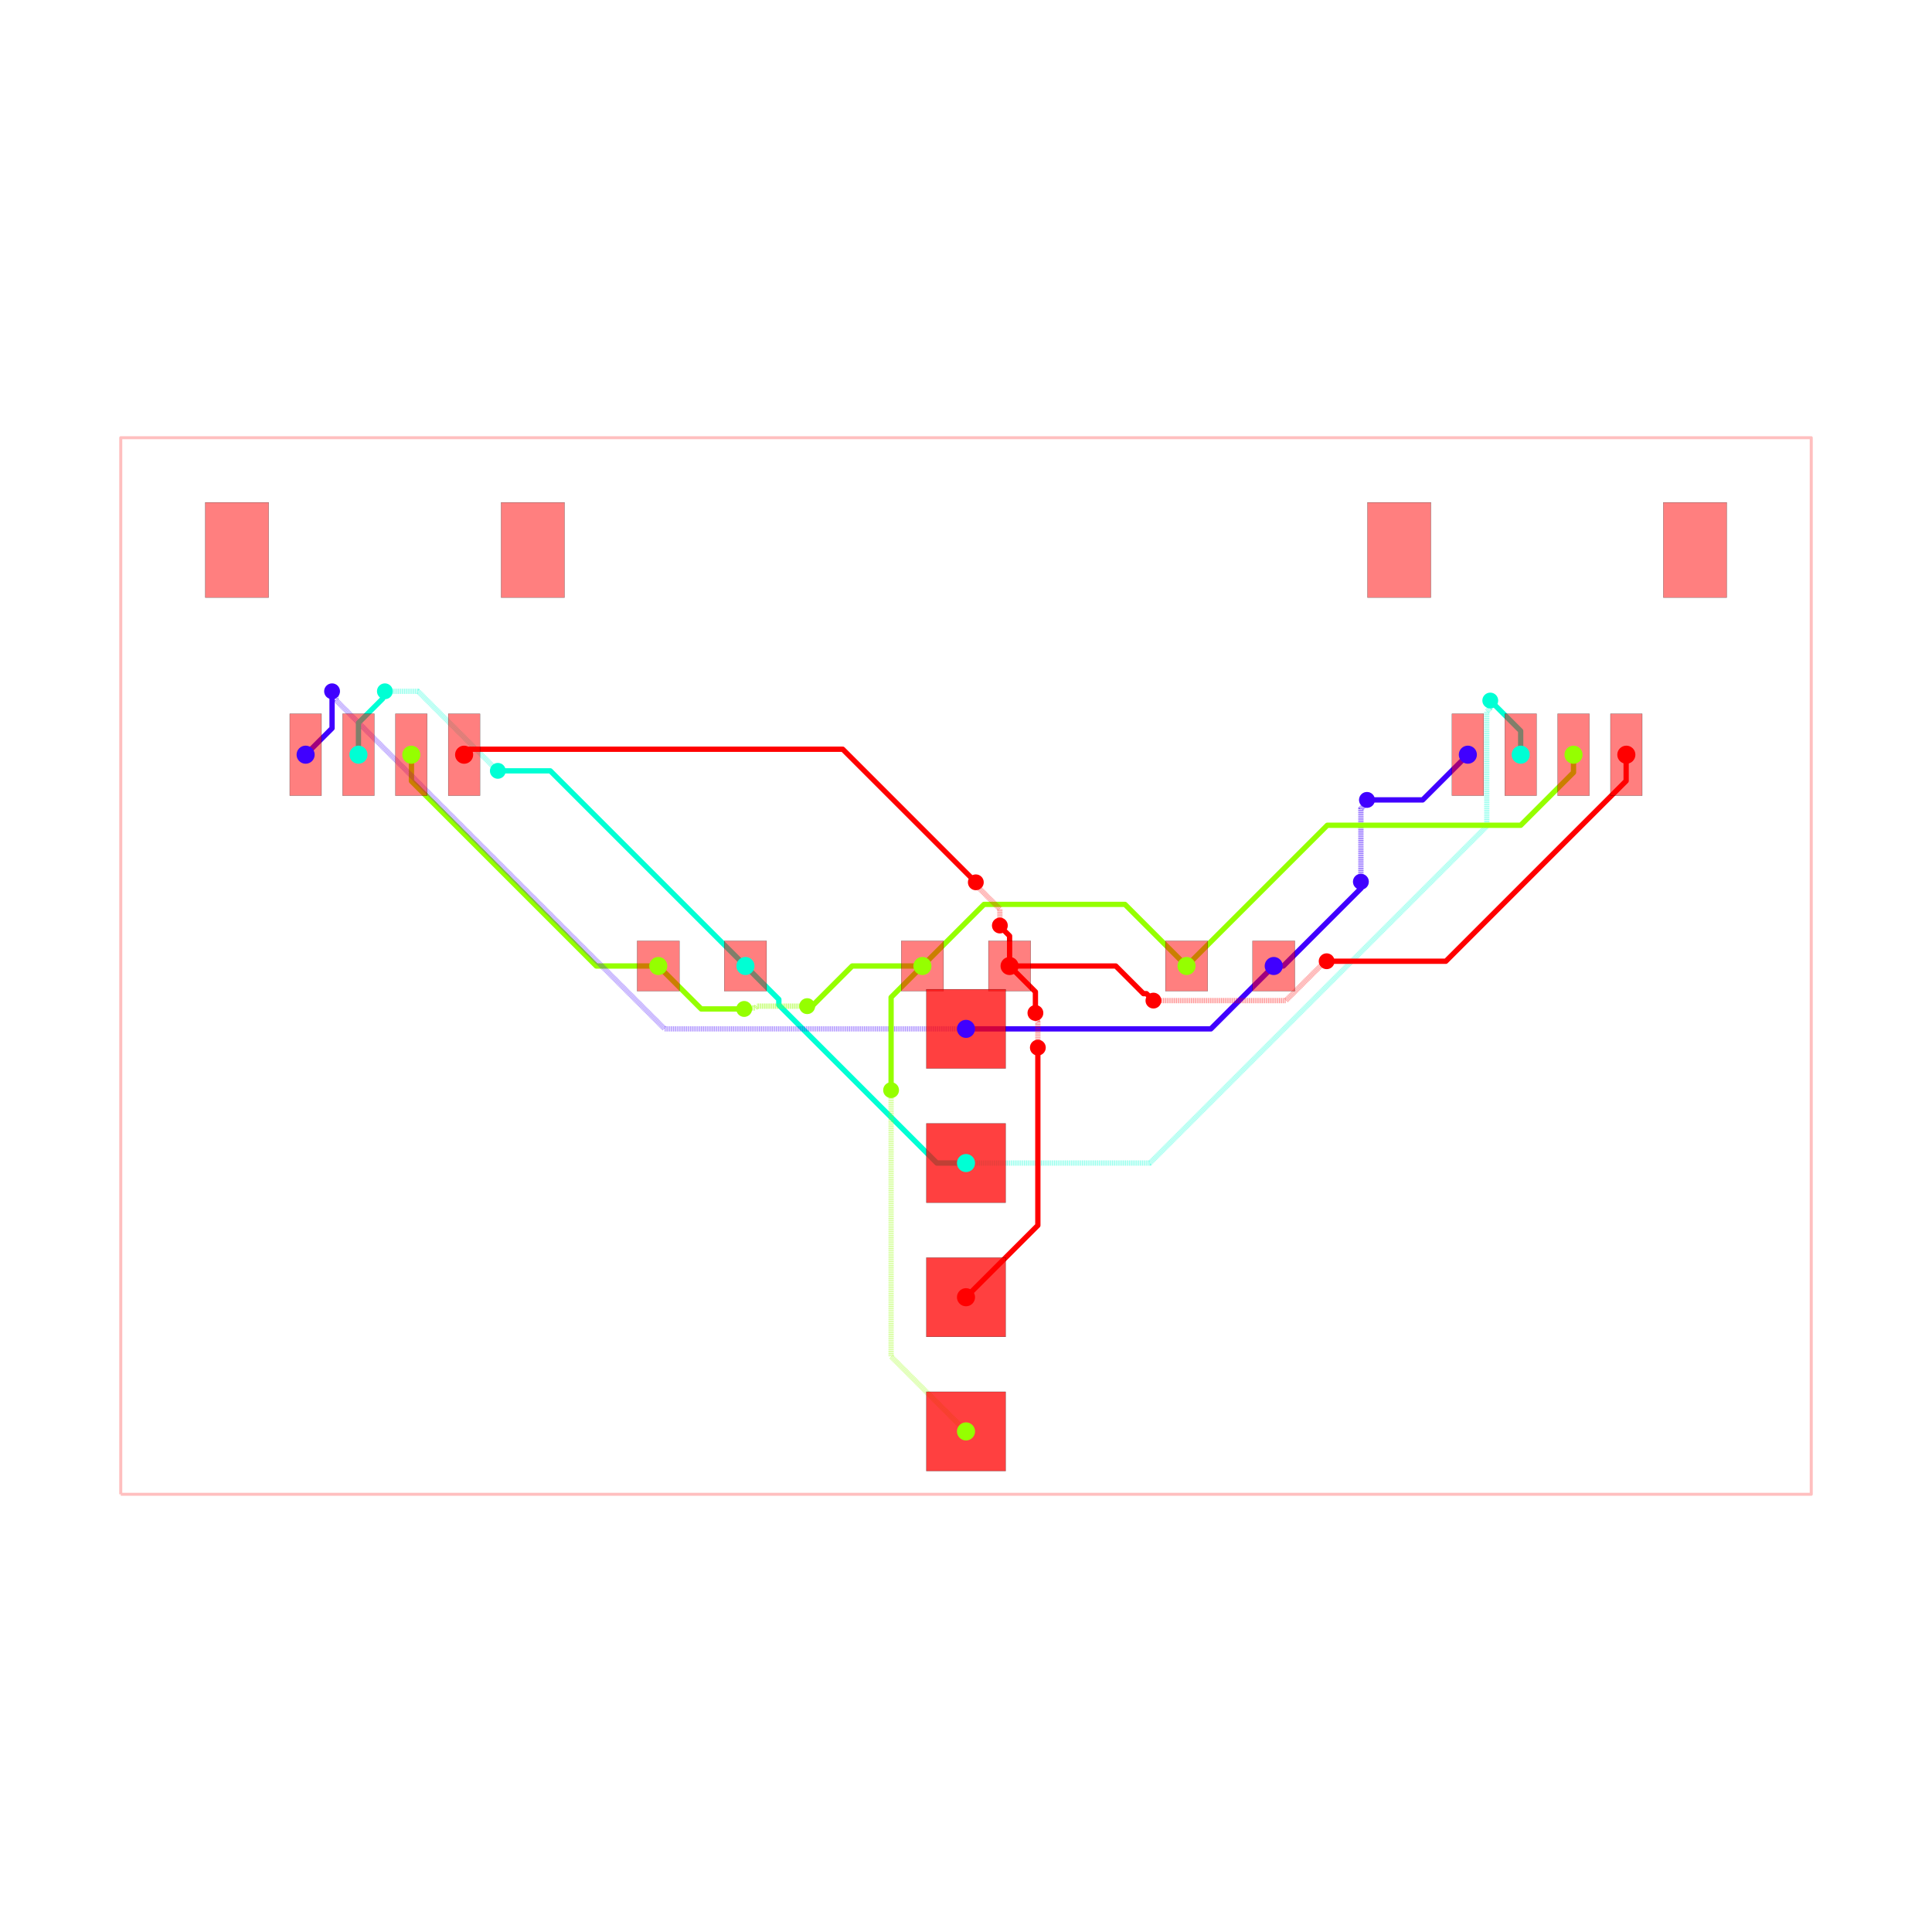
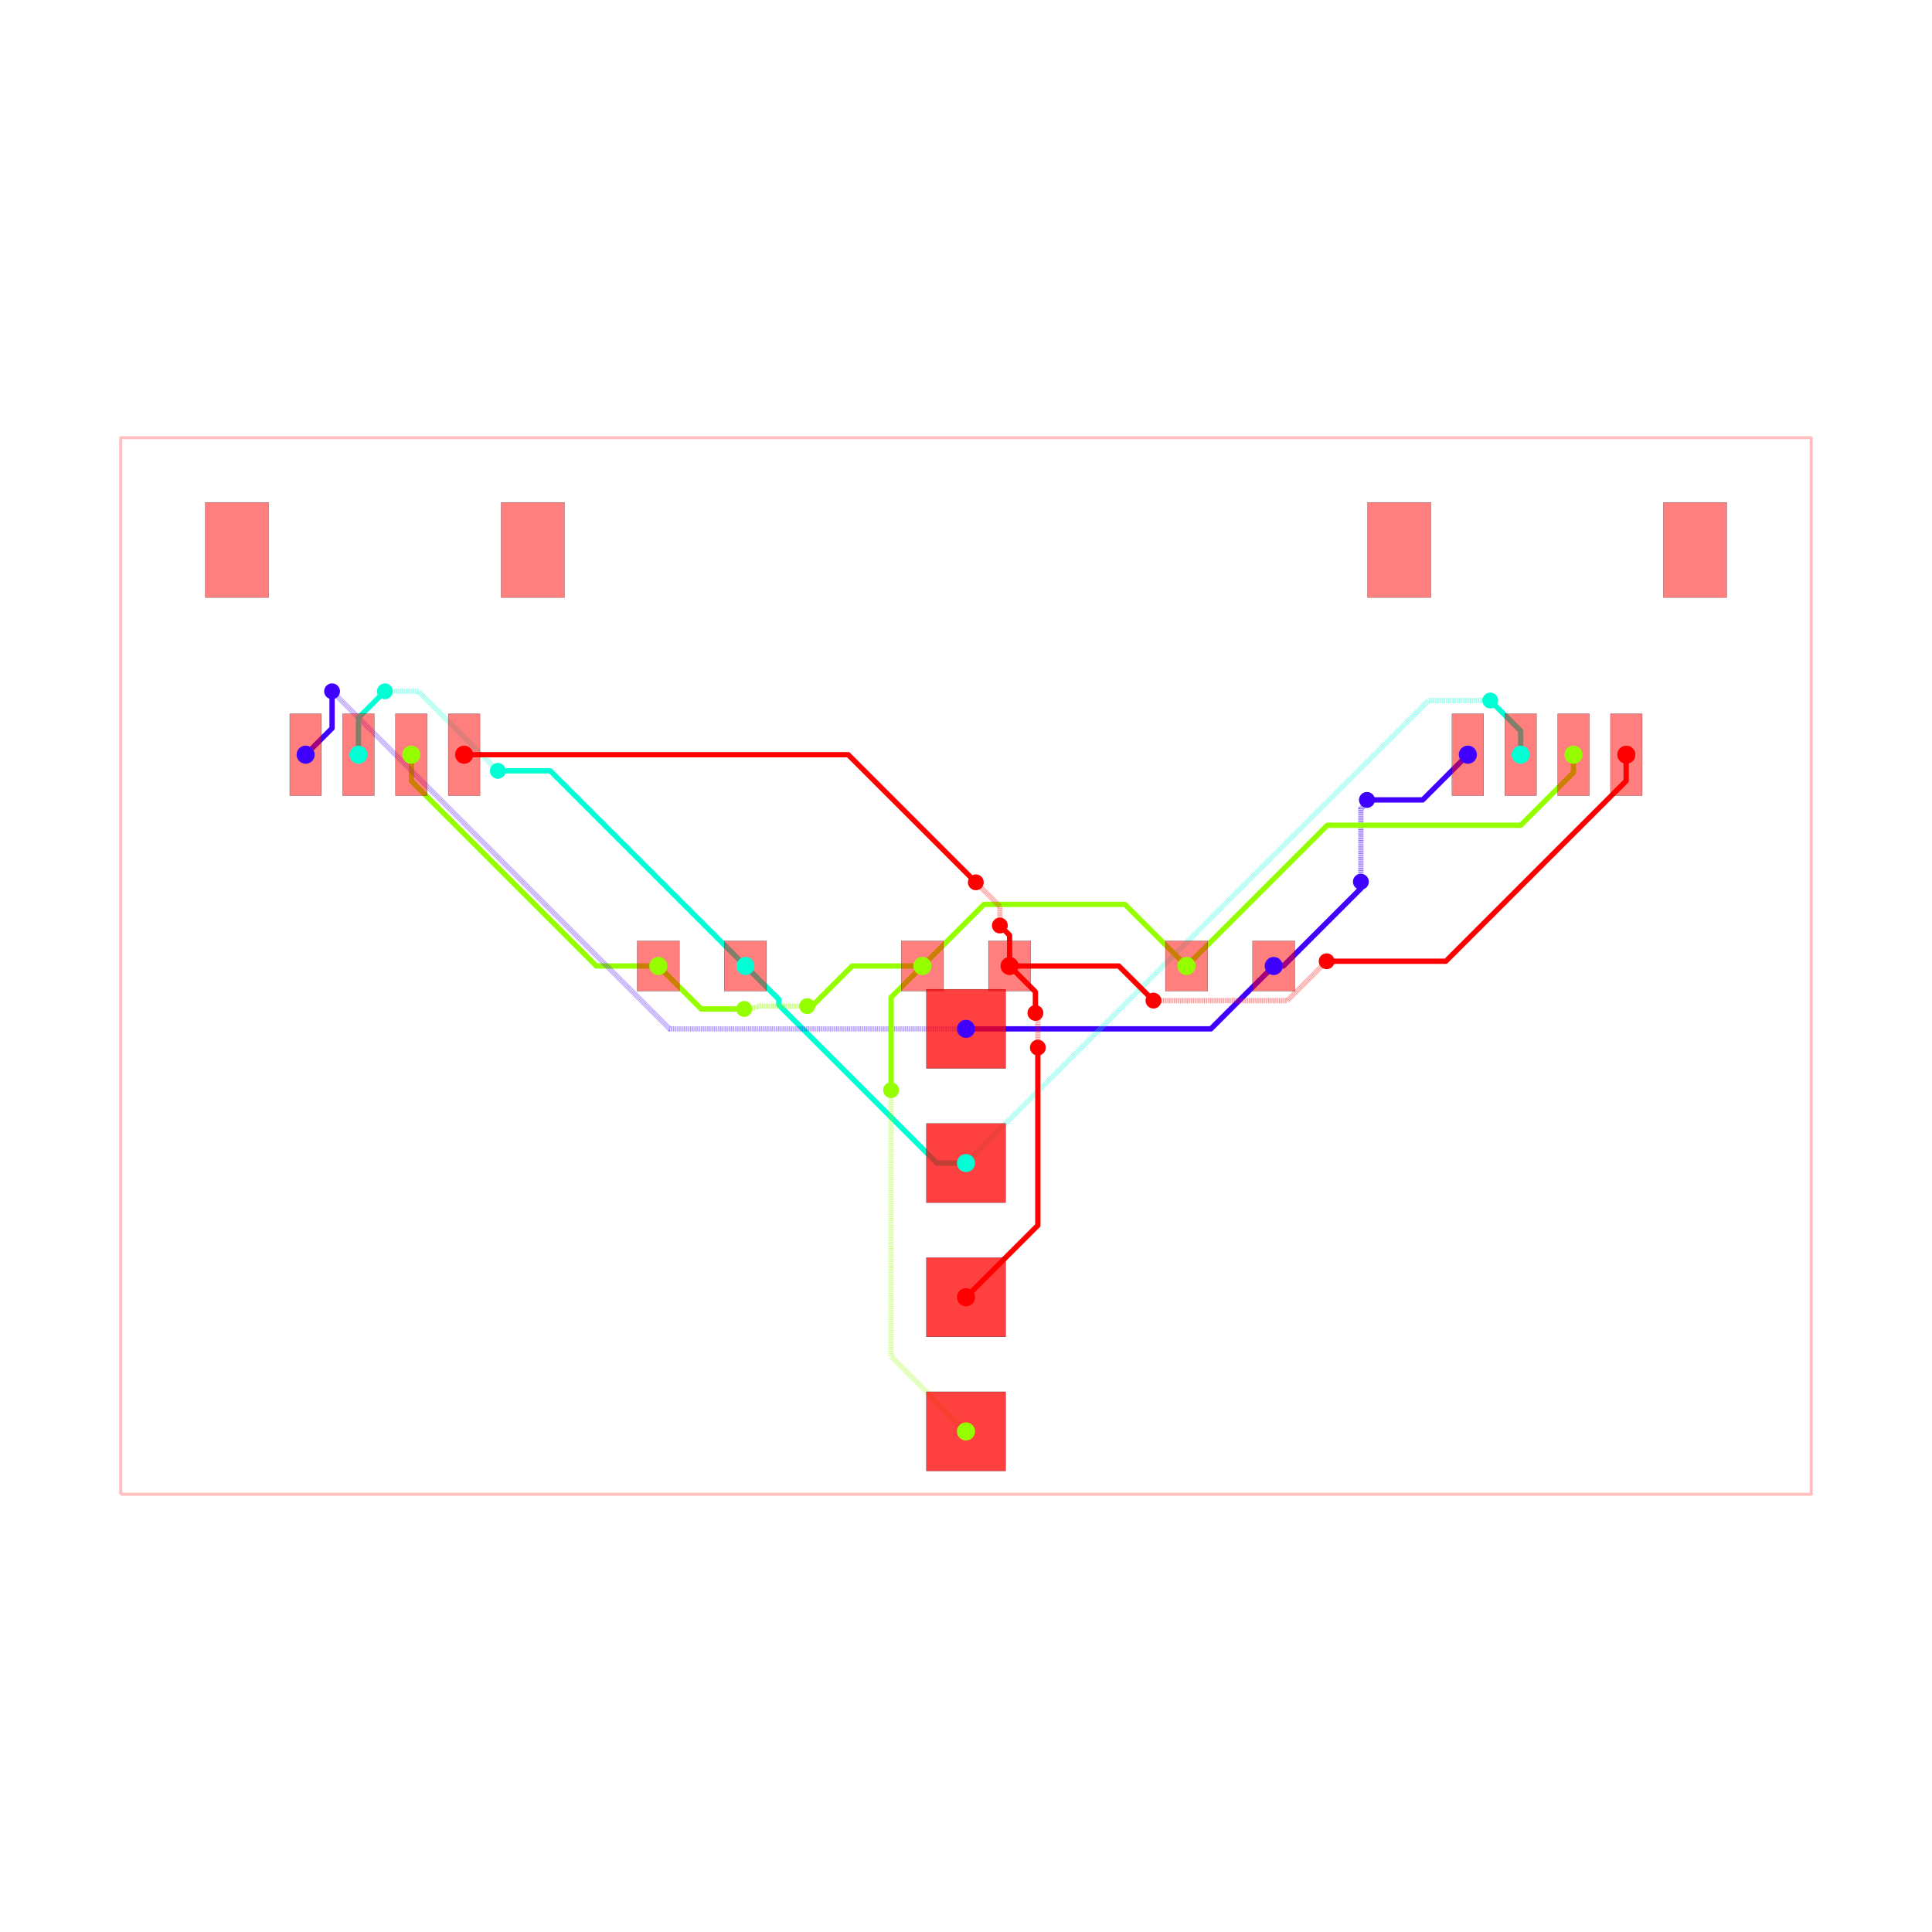
<svg xmlns="http://www.w3.org/2000/svg" width="640" height="640" viewBox="0 0 640 640">
  <rect width="100%" height="100%" fill="white" />
  <g>
    <polyline data-points="-16,-10 16,-10 16,10 -16,10 -16,-10" data-type="line" data-label="" points="40,495 600,495 600,145 40,145 40,495" fill="none" stroke="rgba(255,0,0,0.25)" stroke-linejoin="round" stroke-width="1px" />
  </g>
  <g>
    <polyline data-points="5.825,0 6.0069552601176985,0 7.4766692664983445,1.469714006380646 7.4766692664983445,1.593330733501655 7.475,1.595" data-type="line" data-label="source_net_3" points="421.938,320 425.122,320 450.842,294.28 450.842,292.117 450.812,292.087" fill="none" stroke="rgba(64,0,255,0.25)" stroke-linejoin="round" stroke-width="1.75" />
  </g>
  <g>
    <polyline data-points="7.475,1.595 7.475,2.976038519849981 7.558138747543512,3.059177267393493 7.558138747543512,3.1121387475435123 7.59,3.144" data-type="line" data-label="source_net_3" points="450.812,292.087 450.812,267.919 452.267,266.464 452.267,265.538 452.825,264.98" fill="none" stroke="rgba(64,0,255,0.25)" stroke-linejoin="round" stroke-width="1.75" stroke-dasharray="0.2 0.2" />
  </g>
  <g>
    <polyline data-points="7.59,3.144 8.644,3.144 9.5,4" data-type="line" data-label="source_net_3" points="452.825,264.98 471.27,264.98 486.25,250" fill="none" stroke="rgba(64,0,255,0.25)" stroke-linejoin="round" stroke-width="1.75" />
  </g>
  <g>
    <polyline data-points="2.3329521523757077e-16,-1.19 4.635,-1.19 5.825,0" data-type="line" data-label="source_net_3" points="320,340.825 401.113,340.825 421.938,320" fill="none" stroke="rgba(64,0,255,0.25)" stroke-linejoin="round" stroke-width="1.75" />
  </g>
  <g>
    <polyline data-points="7.776507174585693e-17,-3.73 -0.5508980305062403,-3.73 -3.54308817221251,-0.73780985829373 -3.54308817221251,-0.6319118277874898 -4.175,0" data-type="line" data-label="source_net_2" points="320,385.275 310.359,385.275 257.996,332.912 257.996,331.058 246.938,320" fill="none" stroke="rgba(0,255,213,0.25)" stroke-linejoin="round" stroke-width="1.75" />
  </g>
  <g>
    <polyline data-points="-0.825,0 -2.1539388288377914,0 -2.9599694144188957,-0.8060305855811042 -3.006,-0.76" data-type="line" data-label="source_net_1" points="305.562,320 282.306,320 268.201,334.106 267.395,333.3" fill="none" stroke="rgba(149,255,0,0.25)" stroke-linejoin="round" stroke-width="1.75" />
  </g>
  <g>
    <polyline data-points="-3.006,-0.76 -3.9555591559576024,-0.76 -3.990544188698359,-0.7949850327407568 -4.1809850327407565,-0.7949850327407568 -4.199,-0.813" data-type="line" data-label="source_net_1" points="267.395,333.3 250.778,333.3 250.165,333.912 246.833,333.912 246.517,334.228" fill="none" stroke="rgba(149,255,0,0.25)" stroke-linejoin="round" stroke-width="1.75" stroke-dasharray="0.2 0.2" />
  </g>
  <g>
    <polyline data-points="-4.199,-0.813 -5.0120000000000005,-0.813 -5.825,0" data-type="line" data-label="source_net_1" points="246.517,334.228 232.29,334.228 218.062,320" fill="none" stroke="rgba(149,255,0,0.25)" stroke-linejoin="round" stroke-width="1.75" />
  </g>
  <g>
    <polyline data-points="-5.825,0 -6.997371311589426,0 -10.497787727869767,3.5004164162803413 -10.497787727869767,3.996787727869767 -10.5,3.999" data-type="line" data-label="source_net_1" points="218.062,320 197.546,320 136.289,258.743 136.289,250.056 136.25,250.017" fill="none" stroke="rgba(149,255,0,0.25)" stroke-linejoin="round" stroke-width="1.75" />
  </g>
  <g>
    <polyline data-points="5.825,0 6.0069552601176985,0 7.4766692664983445,1.469714006380646 7.4766692664983445,1.593330733501655 7.475,1.595" data-type="line" data-label="source_net_3" points="421.938,320 425.122,320 450.842,294.28 450.842,292.117 450.812,292.087" fill="none" stroke="hsl(255, 100%, 50%)" stroke-linejoin="round" stroke-width="1.75" />
  </g>
  <g>
    <polyline data-points="7.475,1.595 7.475,2.976038519849981 7.558138747543512,3.059177267393493 7.558138747543512,3.1121387475435123 7.59,3.144" data-type="line" data-label="source_net_3" points="450.812,292.087 450.812,267.919 452.267,266.464 452.267,265.538 452.825,264.98" fill="none" stroke="rgba(64,0,255,0.5)" stroke-linejoin="round" stroke-width="1.75" stroke-dasharray="0.2 0.2" />
  </g>
  <g>
    <polyline data-points="7.59,3.144 8.644,3.144 9.5,4" data-type="line" data-label="source_net_3" points="452.825,264.98 471.27,264.98 486.25,250" fill="none" stroke="hsl(255, 100%, 50%)" stroke-linejoin="round" stroke-width="1.75" />
  </g>
  <g>
    <polyline data-points="2.3329521523757077e-16,-1.19 4.635,-1.19 5.825,0" data-type="line" data-label="source_net_3" points="320,340.825 401.113,340.825 421.938,320" fill="none" stroke="hsl(255, 100%, 50%)" stroke-linejoin="round" stroke-width="1.75" />
  </g>
  <g>
    <polyline data-points="7.776507174585693e-17,-3.73 -0.5508980305062403,-3.73 -3.54308817221251,-0.73780985829373 -3.54308817221251,-0.6319118277874898 -4.175,0" data-type="line" data-label="source_net_2" points="320,385.275 310.359,385.275 257.996,332.912 257.996,331.058 246.938,320" fill="none" stroke="hsl(170, 100%, 50%)" stroke-linejoin="round" stroke-width="1.75" />
  </g>
  <g>
    <polyline data-points="-0.825,0 -2.1539388288377914,0 -2.9599694144188957,-0.8060305855811042 -3.006,-0.76" data-type="line" data-label="source_net_1" points="305.562,320 282.306,320 268.201,334.106 267.395,333.3" fill="none" stroke="hsl(85, 100%, 50%)" stroke-linejoin="round" stroke-width="1.75" />
  </g>
  <g>
    <polyline data-points="-3.006,-0.76 -3.9555591559576024,-0.76 -3.990544188698359,-0.7949850327407568 -4.1809850327407565,-0.7949850327407568 -4.199,-0.813" data-type="line" data-label="source_net_1" points="267.395,333.3 250.778,333.3 250.165,333.912 246.833,333.912 246.517,334.228" fill="none" stroke="rgba(149,255,0,0.5)" stroke-linejoin="round" stroke-width="1.75" stroke-dasharray="0.2 0.2" />
  </g>
  <g>
    <polyline data-points="-4.199,-0.813 -5.0120000000000005,-0.813 -5.825,0" data-type="line" data-label="source_net_1" points="246.517,334.228 232.29,334.228 218.062,320" fill="none" stroke="hsl(85, 100%, 50%)" stroke-linejoin="round" stroke-width="1.75" />
  </g>
  <g>
    <polyline data-points="-5.825,0 -6.997371311589426,0 -10.497787727869767,3.5004164162803413 -10.497787727869767,3.996787727869767 -10.5,3.999" data-type="line" data-label="source_net_1" points="218.062,320 197.546,320 136.289,258.743 136.289,250.056 136.25,250.017" fill="none" stroke="hsl(85, 100%, 50%)" stroke-linejoin="round" stroke-width="1.75" />
  </g>
  <g>
-     <polyline data-points="2.3329521523757077e-16,-1.19 -5.704292083122942,-1.19 -11.923726882562022,5.0294347994390805 -11.923726882562022,5.123726882562022 -12,5.2" data-type="line" data-label="source_net_3" points="320,340.825 220.175,340.825 111.335,231.985 111.335,230.335 110,229" fill="none" stroke="rgba(64,0,255,0.5)" stroke-linejoin="round" stroke-width="1.75" stroke-dasharray="0.2 0.2" />
+     <polyline data-points="2.3329521523757077e-16,-1.19 -5.609999999999999,-1.19 -12,5.2" data-type="line" data-label="source_net_3" points="320,340.825 221.825,340.825 110,229" fill="none" stroke="rgba(64,0,255,0.5)" stroke-linejoin="round" stroke-width="1.75" stroke-dasharray="0.2 0.2" />
  </g>
  <g>
    <polyline data-points="-12,5.2 -12,4.5003692999999885 -12.500377999999955,3.9999913000000333" data-type="line" data-label="source_net_3" points="110,229 110,241.244 101.243,250" fill="none" stroke="hsl(255, 100%, 50%)" stroke-linejoin="round" stroke-width="1.75" />
  </g>
  <g>
-     <polyline data-points="-11.500380000000064,3.9999913000000333 -11.500380000000064,4.601862169196812 -11.042148251066516,5.0600939181303595 -11.042148251066516,5.157851748933484 -11,5.2" data-type="line" data-label="source_net_2" points="118.743,250 118.743,239.467 126.762,231.448 126.762,229.738 127.5,229" fill="none" stroke="hsl(170, 100%, 50%)" stroke-linejoin="round" stroke-width="1.75" />
-   </g>
-   <g>
-     <polyline data-points="-11,5.2 -10.373459759970459,5.2 -8.87320729474101,3.69974753477055 -8.867747534770551,3.69974753477055 -8.862,3.694" data-type="line" data-label="source_net_2" points="127.5,229 138.464,229 164.719,255.254 164.814,255.254 164.915,255.355" fill="none" stroke="rgba(0,255,213,0.5)" stroke-linejoin="round" stroke-width="1.75" stroke-dasharray="0.2 0.2" />
+     <polyline data-points="-11.500380000000064,3.9999913000000333 -11.500380000000064,4.699619999999936 -11,5.2" data-type="line" data-label="source_net_2" points="118.743,250 118.743,237.757 127.5,229" fill="none" stroke="hsl(170, 100%, 50%)" stroke-linejoin="round" stroke-width="1.75" />
+   </g>
+   <g>
+     <polyline data-points="-11,5.2 -10.368,5.2 -8.862,3.694" data-type="line" data-label="source_net_2" points="127.5,229 138.56,229 164.915,255.355" fill="none" stroke="rgba(0,255,213,0.5)" stroke-linejoin="round" stroke-width="1.75" stroke-dasharray="0.2 0.2" />
  </g>
  <g>
    <polyline data-points="-8.862,3.694 -7.869,3.694 -4.175,0" data-type="line" data-label="source_net_2" points="164.915,255.355 182.293,255.355 246.938,320" fill="none" stroke="hsl(170, 100%, 50%)" stroke-linejoin="round" stroke-width="1.75" />
  </g>
  <g>
-     <polyline data-points="7.776507174585693e-17,-3.73 3.4809500468763703,-3.73 9.858173029957564,2.647222983081194 9.858173029957564,4.8171157211361635 9.914612718893606,4.873555410072205 9.914612718893606,5.015612718893607 9.924,5.025" data-type="line" data-label="source_net_2" points="320,385.275 380.917,385.275 492.518,273.674 492.518,235.7 493.506,234.713 493.506,232.227 493.67,232.062" fill="none" stroke="rgba(0,255,213,0.5)" stroke-linejoin="round" stroke-width="1.75" stroke-dasharray="0.2 0.2" />
+     <polyline data-points="7.776507174585693e-17,-3.73 8.755,5.025 9.924,5.025" data-type="line" data-label="source_net_2" points="320,385.275 473.212,232.062 493.67,232.062" fill="none" stroke="rgba(0,255,213,0.5)" stroke-linejoin="round" stroke-width="1.75" stroke-dasharray="0.2 0.2" />
  </g>
  <g>
    <polyline data-points="9.924,5.025 10.499619999999936,4.449380000000064 10.499619999999936,3.9999913000000333" data-type="line" data-label="source_net_2" points="493.67,232.062 503.743,242.136 503.743,250" fill="none" stroke="hsl(170, 100%, 50%)" stroke-linejoin="round" stroke-width="1.75" />
  </g>
  <g>
-     <polyline data-points="-0.825,0 0.34130417986183503,1.166304179861835 2.908415886163687,1.166304179861835 3.008695820138165,1.166304179861835 4.175,0" data-type="line" data-label="source_net_1" points="305.562,320 325.973,299.59 370.897,299.59 372.652,299.59 393.062,320" fill="none" stroke="hsl(85, 100%, 50%)" stroke-linejoin="round" stroke-width="1.75" />
+     <polyline data-points="-0.825,0 0.34130417986183503,1.166304179861835 3.008695820138165,1.166304179861835 4.175,0" data-type="line" data-label="source_net_1" points="305.562,320 325.973,299.59 372.652,299.59 393.062,320" fill="none" stroke="hsl(85, 100%, 50%)" stroke-linejoin="round" stroke-width="1.75" />
  </g>
  <g>
    <polyline data-points="11.499872000000096,3.9994833000000654 11.499872000000096,3.663529300060324 10.50005294227744,2.6637102423376686 6.838710242337669,2.6637102423376686 4.175,0" data-type="line" data-label="source_net_1" points="521.248,250.009 521.248,255.888 503.751,273.385 439.677,273.385 393.062,320" fill="none" stroke="hsl(85, 100%, 50%)" stroke-linejoin="round" stroke-width="1.75" />
  </g>
  <g>
-     <polyline data-points="-2.3329521523757077e-16,-8.81 -1.418,-7.392000000000001 -1.418,-2.397609633542612 -1.418,-2.35" data-type="line" data-label="source_net_1" points="320,474.175 295.185,449.36 295.185,361.958 295.185,361.125" fill="none" stroke="rgba(149,255,0,0.5)" stroke-linejoin="round" stroke-width="1.75" stroke-dasharray="0.2 0.2" />
+     <polyline data-points="-2.3329521523757077e-16,-8.81 -1.418,-7.392000000000001 -1.418,-2.35" data-type="line" data-label="source_net_1" points="320,474.175 295.185,449.36 295.185,361.125" fill="none" stroke="rgba(149,255,0,0.5)" stroke-linejoin="round" stroke-width="1.75" stroke-dasharray="0.2 0.2" />
  </g>
  <g>
    <polyline data-points="-1.418,-2.35 -1.418,-0.593 -0.825,0" data-type="line" data-label="source_net_1" points="295.185,361.125 295.185,330.377 305.562,320" fill="none" stroke="hsl(85, 100%, 50%)" stroke-linejoin="round" stroke-width="1.75" />
  </g>
  <g>
-     <polyline data-points="-7.776507174585693e-17,-6.27 1.36,-4.909999999999999 1.36,-1.7718935702954375 1.36,-1.545" data-type="line" data-label="source_net_0" points="320,429.725 343.8,405.925 343.8,351.008 343.8,347.038" fill="none" stroke="hsl(0, 100%, 50%)" stroke-linejoin="round" stroke-width="1.75" />
-   </g>
-   <g>
-     <polyline data-points="1.36,-1.545 1.36,-1.0628307743384577 1.3482237907101318,-1.0510545650485894 1.3482237907101318,-0.9232237907101317 1.314,-0.889" data-type="line" data-label="source_net_0" points="343.8,347.038 343.8,338.6 343.594,338.393 343.594,336.156 342.995,335.558" fill="none" stroke="rgba(255,0,0,0.5)" stroke-linejoin="round" stroke-width="1.75" stroke-dasharray="0.2 0.2" />
+     <polyline data-points="-7.776507174585693e-17,-6.27 1.36,-4.909999999999999 1.36,-1.545" data-type="line" data-label="source_net_0" points="320,429.725 343.8,405.925 343.8,347.038" fill="none" stroke="hsl(0, 100%, 50%)" stroke-linejoin="round" stroke-width="1.75" />
+   </g>
+   <g>
+     <polyline data-points="1.36,-1.545 1.36,-0.935 1.314,-0.889" data-type="line" data-label="source_net_0" points="343.8,347.038 343.8,336.363 342.995,335.558" fill="none" stroke="rgba(255,0,0,0.5)" stroke-linejoin="round" stroke-width="1.75" stroke-dasharray="0.2 0.2" />
  </g>
  <g>
    <polyline data-points="1.314,-0.889 1.314,-0.4890000000000001 0.825,0" data-type="line" data-label="source_net_0" points="342.995,335.558 342.995,328.558 334.438,320" fill="none" stroke="hsl(0, 100%, 50%)" stroke-linejoin="round" stroke-width="1.75" />
  </g>
  <g>
-     <polyline data-points="0.825,0 0.825,0.5691364488261749 0.6973108652672002,0.6968255835589746 0.6973108652672002,0.7096891347327998 0.641,0.766" data-type="line" data-label="source_net_0" points="334.438,320 334.438,310.04 332.203,307.806 332.203,307.58 331.217,306.595" fill="none" stroke="hsl(0, 100%, 50%)" stroke-linejoin="round" stroke-width="1.75" />
-   </g>
-   <g>
-     <polyline data-points="0.641,0.766 0.641,1.0796049702278716 0.1613024851139358,1.5593024851139359 0.186,1.584" data-type="line" data-label="source_net_0" points="331.217,306.595 331.217,301.107 322.823,292.712 323.255,292.28" fill="none" stroke="rgba(255,0,0,0.5)" stroke-linejoin="round" stroke-width="1.75" stroke-dasharray="0.2 0.2" />
-   </g>
-   <g>
-     <polyline data-points="0.186,1.584 -2.333361998005785,4.103361998005785 -9.29504006083788,4.103361998005785 -9.395638001994215,4.103361998005785 -9.500130000000013,3.9994833000000654" data-type="line" data-label="source_net_0" points="323.255,292.28 279.166,248.191 157.337,248.191 155.576,248.191 153.748,250.009" fill="none" stroke="hsl(0, 100%, 50%)" stroke-linejoin="round" stroke-width="1.75" />
-   </g>
-   <g>
-     <polyline data-points="0.825,0 2.834815650064442,0 3.358138354441102,-0.5233227043766597 3.4163227043766597,-0.5233227043766597 3.548,-0.655" data-type="line" data-label="source_net_0" points="334.438,320 369.609,320 378.767,329.158 379.786,329.158 382.09,331.462" fill="none" stroke="hsl(0, 100%, 50%)" stroke-linejoin="round" stroke-width="1.75" />
-   </g>
-   <g>
-     <polyline data-points="3.548,-0.655 6.0548413070091875,-0.655 6.756357044028993,0.0465157370198056 6.783515737019806,0.0465157370198056 6.827,0.09" data-type="line" data-label="source_net_0" points="382.09,331.462 425.96,331.462 438.236,319.186 438.712,319.186 439.472,318.425" fill="none" stroke="rgba(255,0,0,0.5)" stroke-linejoin="round" stroke-width="1.75" stroke-dasharray="0.2 0.2" />
+     <polyline data-points="0.825,0 0.825,0.5820000000000001 0.641,0.766" data-type="line" data-label="source_net_0" points="334.438,320 334.438,309.815 331.217,306.595" fill="none" stroke="hsl(0, 100%, 50%)" stroke-linejoin="round" stroke-width="1.75" />
+   </g>
+   <g>
+     <polyline data-points="0.641,0.766 0.641,1.129 0.186,1.584" data-type="line" data-label="source_net_0" points="331.217,306.595 331.217,300.243 323.255,292.28" fill="none" stroke="rgba(255,0,0,0.5)" stroke-linejoin="round" stroke-width="1.75" stroke-dasharray="0.2 0.2" />
+   </g>
+   <g>
+     <polyline data-points="0.186,1.584 -2.2294833000000653,3.9994833000000654 -9.500130000000013,3.9994833000000654" data-type="line" data-label="source_net_0" points="323.255,292.28 280.984,250.009 153.748,250.009" fill="none" stroke="hsl(0, 100%, 50%)" stroke-linejoin="round" stroke-width="1.75" />
+   </g>
+   <g>
+     <polyline data-points="0.825,0 2.893,0 3.548,-0.655" data-type="line" data-label="source_net_0" points="334.438,320 370.627,320 382.09,331.462" fill="none" stroke="hsl(0, 100%, 50%)" stroke-linejoin="round" stroke-width="1.75" />
+   </g>
+   <g>
+     <polyline data-points="3.548,-0.655 6.082,-0.655 6.827,0.09" data-type="line" data-label="source_net_0" points="382.09,331.462 426.435,331.462 439.472,318.425" fill="none" stroke="rgba(255,0,0,0.5)" stroke-linejoin="round" stroke-width="1.75" stroke-dasharray="0.2 0.2" />
  </g>
  <g>
    <polyline data-points="6.827,0.09 9.082751269035532,0.09 12.495935958389103,3.5031846893535703 12.495935958389103,3.9949359583891026 12.499869999999987,3.9994833000000654" data-type="line" data-label="source_net_0" points="439.472,318.425 478.948,318.425 538.679,258.694 538.679,250.089 538.748,250.009" fill="none" stroke="hsl(0, 100%, 50%)" stroke-linejoin="round" stroke-width="1.75" />
  </g>
  <g>
    <rect data-type="rect" data-label="top source_net_1" data-x="-10.500127999999904" data-y="3.9994833000000654" x="130.998" y="236.446" width="10.5" height="27.125" fill="rgba(255,0,0,0.5)" stroke="black" stroke-width="0.057" />
  </g>
  <g>
    <rect data-type="rect" data-label="top source_net_0" data-x="-9.500130000000013" data-y="3.9994833000000654" x="148.498" y="236.446" width="10.5" height="27.125" fill="rgba(255,0,0,0.5)" stroke="black" stroke-width="0.057" />
  </g>
  <g>
    <rect data-type="rect" data-label="top source_net_3" data-x="-12.500377999999955" data-y="3.9999913000000333" x="95.993" y="236.438" width="10.5" height="27.125" fill="rgba(255,0,0,0.5)" stroke="black" stroke-width="0.057" />
  </g>
  <g>
    <rect data-type="rect" data-label="top source_net_2" data-x="-11.500380000000064" data-y="3.9999913000000333" x="113.493" y="236.438" width="10.5" height="27.125" fill="rgba(255,0,0,0.5)" stroke="black" stroke-width="0.057" />
  </g>
  <g>
    <rect data-type="rect" data-label="top" data-x="-8.199903999999947" data-y="7.875015299999973" x="166.002" y="166.437" width="21" height="31.5" fill="rgba(255,0,0,0.5)" stroke="black" stroke-width="0.057" />
  </g>
  <g>
    <rect data-type="rect" data-label="top" data-x="-13.800096000000053" data-y="7.875523300000054" x="67.998" y="166.428" width="21" height="31.5" fill="rgba(255,0,0,0.5)" stroke="black" stroke-width="0.057" />
  </g>
  <g>
    <rect data-type="rect" data-label="top source_net_1" data-x="11.499872000000096" data-y="3.9994833000000654" x="515.998" y="236.446" width="10.5" height="27.125" fill="rgba(255,0,0,0.5)" stroke="black" stroke-width="0.057" />
  </g>
  <g>
    <rect data-type="rect" data-label="top source_net_0" data-x="12.499869999999987" data-y="3.9994833000000654" x="533.498" y="236.446" width="10.5" height="27.125" fill="rgba(255,0,0,0.5)" stroke="black" stroke-width="0.057" />
  </g>
  <g>
    <rect data-type="rect" data-label="top source_net_3" data-x="9.499622000000045" data-y="3.9999913000000333" x="480.993" y="236.438" width="10.5" height="27.125" fill="rgba(255,0,0,0.5)" stroke="black" stroke-width="0.057" />
  </g>
  <g>
    <rect data-type="rect" data-label="top source_net_2" data-x="10.499619999999936" data-y="3.9999913000000333" x="498.493" y="236.438" width="10.5" height="27.125" fill="rgba(255,0,0,0.5)" stroke="black" stroke-width="0.057" />
  </g>
  <g>
    <rect data-type="rect" data-label="top" data-x="13.800096000000053" data-y="7.875015299999973" x="551.002" y="166.437" width="21" height="31.5" fill="rgba(255,0,0,0.5)" stroke="black" stroke-width="0.057" />
  </g>
  <g>
    <rect data-type="rect" data-label="top" data-x="8.199903999999947" data-y="7.875523300000054" x="452.998" y="166.428" width="21" height="31.5" fill="rgba(255,0,0,0.5)" stroke="black" stroke-width="0.057" />
  </g>
  <g>
    <rect data-type="rect" data-label="top source_net_1" data-x="-5.825" data-y="0" x="211.062" y="311.688" width="14" height="16.625" fill="rgba(255,0,0,0.5)" stroke="black" stroke-width="0.057" />
  </g>
  <g>
    <rect data-type="rect" data-label="top source_net_2" data-x="-4.175" data-y="0" x="239.938" y="311.688" width="14" height="16.625" fill="rgba(255,0,0,0.5)" stroke="black" stroke-width="0.057" />
  </g>
  <g>
    <rect data-type="rect" data-label="top source_net_1" data-x="4.175" data-y="0" x="386.062" y="311.688" width="14" height="16.625" fill="rgba(255,0,0,0.5)" stroke="black" stroke-width="0.057" />
  </g>
  <g>
    <rect data-type="rect" data-label="top source_net_3" data-x="5.825" data-y="0" x="414.938" y="311.688" width="14" height="16.625" fill="rgba(255,0,0,0.5)" stroke="black" stroke-width="0.057" />
  </g>
  <g>
    <rect data-type="rect" data-label="top source_net_1" data-x="-0.825" data-y="0" x="298.562" y="311.688" width="14" height="16.625" fill="rgba(255,0,0,0.5)" stroke="black" stroke-width="0.057" />
  </g>
  <g>
    <rect data-type="rect" data-label="top source_net_0" data-x="0.825" data-y="0" x="327.438" y="311.688" width="14" height="16.625" fill="rgba(255,0,0,0.5)" stroke="black" stroke-width="0.057" />
  </g>
  <g>
    <rect data-type="rect" data-label="top source_net_1 bottom source_net_1" data-x="-2.3329521523757077e-16" data-y="-8.81" x="306.875" y="461.05" width="26.25" height="26.25" fill="rgba(255,0,0,0.75)" stroke="black" stroke-width="0.057" />
  </g>
  <g>
    <rect data-type="rect" data-label="top source_net_0 bottom source_net_0" data-x="-7.776507174585693e-17" data-y="-6.27" x="306.875" y="416.6" width="26.25" height="26.25" fill="rgba(255,0,0,0.75)" stroke="black" stroke-width="0.057" />
  </g>
  <g>
    <rect data-type="rect" data-label="top source_net_2 bottom source_net_2" data-x="7.776507174585693e-17" data-y="-3.73" x="306.875" y="372.15" width="26.25" height="26.25" fill="rgba(255,0,0,0.75)" stroke="black" stroke-width="0.057" />
  </g>
  <g>
    <rect data-type="rect" data-label="top source_net_3 bottom source_net_3" data-x="2.3329521523757077e-16" data-y="-1.19" x="306.875" y="327.7" width="26.25" height="26.25" fill="rgba(255,0,0,0.75)" stroke="black" stroke-width="0.057" />
  </g>
  <circle data-type="circle" data-label="" data-x="7.475" data-y="1.595" cx="450.812" cy="292.087" r="2.625" fill="rgba(64,0,255,0.25)" stroke="none" stroke-width="0.057" />
  <circle data-type="circle" data-label="" data-x="7.59" data-y="3.144" cx="452.825" cy="264.98" r="2.625" fill="rgba(64,0,255,0.25)" stroke="none" stroke-width="0.057" />
  <circle data-type="circle" data-label="" data-x="-3.006" data-y="-0.76" cx="267.395" cy="333.3" r="2.625" fill="rgba(149,255,0,0.25)" stroke="none" stroke-width="0.057" />
  <circle data-type="circle" data-label="" data-x="-4.199" data-y="-0.813" cx="246.517" cy="334.228" r="2.625" fill="rgba(149,255,0,0.25)" stroke="none" stroke-width="0.057" />
  <circle data-type="circle" data-label="" data-x="7.475" data-y="1.595" cx="450.812" cy="292.087" r="2.625" fill="hsl(255, 100%, 50%)" stroke="none" stroke-width="0.057" />
  <circle data-type="circle" data-label="" data-x="7.59" data-y="3.144" cx="452.825" cy="264.98" r="2.625" fill="hsl(255, 100%, 50%)" stroke="none" stroke-width="0.057" />
  <circle data-type="circle" data-label="" data-x="-3.006" data-y="-0.76" cx="267.395" cy="333.3" r="2.625" fill="hsl(85, 100%, 50%)" stroke="none" stroke-width="0.057" />
  <circle data-type="circle" data-label="" data-x="-4.199" data-y="-0.813" cx="246.517" cy="334.228" r="2.625" fill="hsl(85, 100%, 50%)" stroke="none" stroke-width="0.057" />
  <circle data-type="circle" data-label="" data-x="-12" data-y="5.2" cx="110" cy="229" r="2.625" fill="hsl(255, 100%, 50%)" stroke="none" stroke-width="0.057" />
  <circle data-type="circle" data-label="" data-x="-11" data-y="5.2" cx="127.5" cy="229" r="2.625" fill="hsl(170, 100%, 50%)" stroke="none" stroke-width="0.057" />
  <circle data-type="circle" data-label="" data-x="-8.862" data-y="3.694" cx="164.915" cy="255.355" r="2.625" fill="hsl(170, 100%, 50%)" stroke="none" stroke-width="0.057" />
  <circle data-type="circle" data-label="" data-x="9.924" data-y="5.025" cx="493.67" cy="232.062" r="2.625" fill="hsl(170, 100%, 50%)" stroke="none" stroke-width="0.057" />
  <circle data-type="circle" data-label="" data-x="-1.418" data-y="-2.35" cx="295.185" cy="361.125" r="2.625" fill="hsl(85, 100%, 50%)" stroke="none" stroke-width="0.057" />
  <circle data-type="circle" data-label="" data-x="1.36" data-y="-1.545" cx="343.8" cy="347.038" r="2.625" fill="hsl(0, 100%, 50%)" stroke="none" stroke-width="0.057" />
  <circle data-type="circle" data-label="" data-x="1.314" data-y="-0.889" cx="342.995" cy="335.558" r="2.625" fill="hsl(0, 100%, 50%)" stroke="none" stroke-width="0.057" />
  <circle data-type="circle" data-label="" data-x="0.641" data-y="0.766" cx="331.217" cy="306.595" r="2.625" fill="hsl(0, 100%, 50%)" stroke="none" stroke-width="0.057" />
  <circle data-type="circle" data-label="" data-x="0.186" data-y="1.584" cx="323.255" cy="292.28" r="2.625" fill="hsl(0, 100%, 50%)" stroke="none" stroke-width="0.057" />
  <circle data-type="circle" data-label="" data-x="3.548" data-y="-0.655" cx="382.09" cy="331.462" r="2.625" fill="hsl(0, 100%, 50%)" stroke="none" stroke-width="0.057" />
  <circle data-type="circle" data-label="" data-x="6.827" data-y="0.09" cx="439.472" cy="318.425" r="2.625" fill="hsl(0, 100%, 50%)" stroke="none" stroke-width="0.057" />
  <g>
    <circle data-type="point" data-label="source_net_0 source_net_0 top" data-x="-9.500130000000013" data-y="3.9994833000000654" cx="153.748" cy="250.009" r="3" fill="hsl(0, 100%, 50%)" />
  </g>
  <g>
    <circle data-type="point" data-label="source_net_0 source_net_0 top" data-x="12.499869999999987" data-y="3.9994833000000654" cx="538.748" cy="250.009" r="3" fill="hsl(0, 100%, 50%)" />
  </g>
  <g>
    <circle data-type="point" data-label="source_net_0 source_net_0 top" data-x="-7.776507174585693e-17" data-y="-6.27" cx="320" cy="429.725" r="3" fill="hsl(0, 100%, 50%)" />
  </g>
  <g>
    <circle data-type="point" data-label="source_net_0 source_net_0 top" data-x="0.825" data-y="0" cx="334.438" cy="320" r="3" fill="hsl(0, 100%, 50%)" />
  </g>
  <g>
    <circle data-type="point" data-label="source_net_1 source_net_1 top" data-x="-10.500127999999904" data-y="3.9994833000000654" cx="136.248" cy="250.009" r="3" fill="hsl(85, 100%, 50%)" />
  </g>
  <g>
    <circle data-type="point" data-label="source_net_1 source_net_1 top" data-x="11.499872000000096" data-y="3.9994833000000654" cx="521.248" cy="250.009" r="3" fill="hsl(85, 100%, 50%)" />
  </g>
  <g>
    <circle data-type="point" data-label="source_net_1 source_net_1 top" data-x="-2.3329521523757077e-16" data-y="-8.81" cx="320" cy="474.175" r="3" fill="hsl(85, 100%, 50%)" />
  </g>
  <g>
    <circle data-type="point" data-label="source_net_1 source_net_1 top" data-x="-5.825" data-y="0" cx="218.062" cy="320" r="3" fill="hsl(85, 100%, 50%)" />
  </g>
  <g>
    <circle data-type="point" data-label="source_net_1 source_net_1 top" data-x="4.175" data-y="0" cx="393.062" cy="320" r="3" fill="hsl(85, 100%, 50%)" />
  </g>
  <g>
    <circle data-type="point" data-label="source_net_1 source_net_1 top" data-x="-0.825" data-y="0" cx="305.562" cy="320" r="3" fill="hsl(85, 100%, 50%)" />
  </g>
  <g>
    <circle data-type="point" data-label="source_net_2 source_net_2 top" data-x="-11.500380000000064" data-y="3.9999913000000333" cx="118.743" cy="250" r="3" fill="hsl(170, 100%, 50%)" />
  </g>
  <g>
    <circle data-type="point" data-label="source_net_2 source_net_2 top" data-x="10.499619999999936" data-y="3.9999913000000333" cx="503.743" cy="250" r="3" fill="hsl(170, 100%, 50%)" />
  </g>
  <g>
    <circle data-type="point" data-label="source_net_2 source_net_2 top" data-x="7.776507174585693e-17" data-y="-3.73" cx="320" cy="385.275" r="3" fill="hsl(170, 100%, 50%)" />
  </g>
  <g>
    <circle data-type="point" data-label="source_net_2 source_net_2 top" data-x="-4.175" data-y="0" cx="246.938" cy="320" r="3" fill="hsl(170, 100%, 50%)" />
  </g>
  <g>
    <circle data-type="point" data-label="source_net_3 source_net_3 top" data-x="-12.500377999999955" data-y="3.9999913000000333" cx="101.243" cy="250" r="3" fill="hsl(255, 100%, 50%)" />
  </g>
  <g>
    <circle data-type="point" data-label="source_net_3 source_net_3 top" data-x="9.499622000000045" data-y="3.9999913000000333" cx="486.243" cy="250" r="3" fill="hsl(255, 100%, 50%)" />
  </g>
  <g>
    <circle data-type="point" data-label="source_net_3 source_net_3 top" data-x="2.3329521523757077e-16" data-y="-1.19" cx="320" cy="340.825" r="3" fill="hsl(255, 100%, 50%)" />
  </g>
  <g>
    <circle data-type="point" data-label="source_net_3 source_net_3 top" data-x="5.825" data-y="0" cx="421.938" cy="320" r="3" fill="hsl(255, 100%, 50%)" />
  </g>
  <g id="crosshair" style="display: none">
    <line id="crosshair-h" y1="0" y2="640" stroke="#666" stroke-width="0.5" />
    <line id="crosshair-v" x1="0" x2="640" stroke="#666" stroke-width="0.5" />
    <text id="coordinates" font-family="monospace" font-size="12" fill="#666" />
  </g>
</svg>
